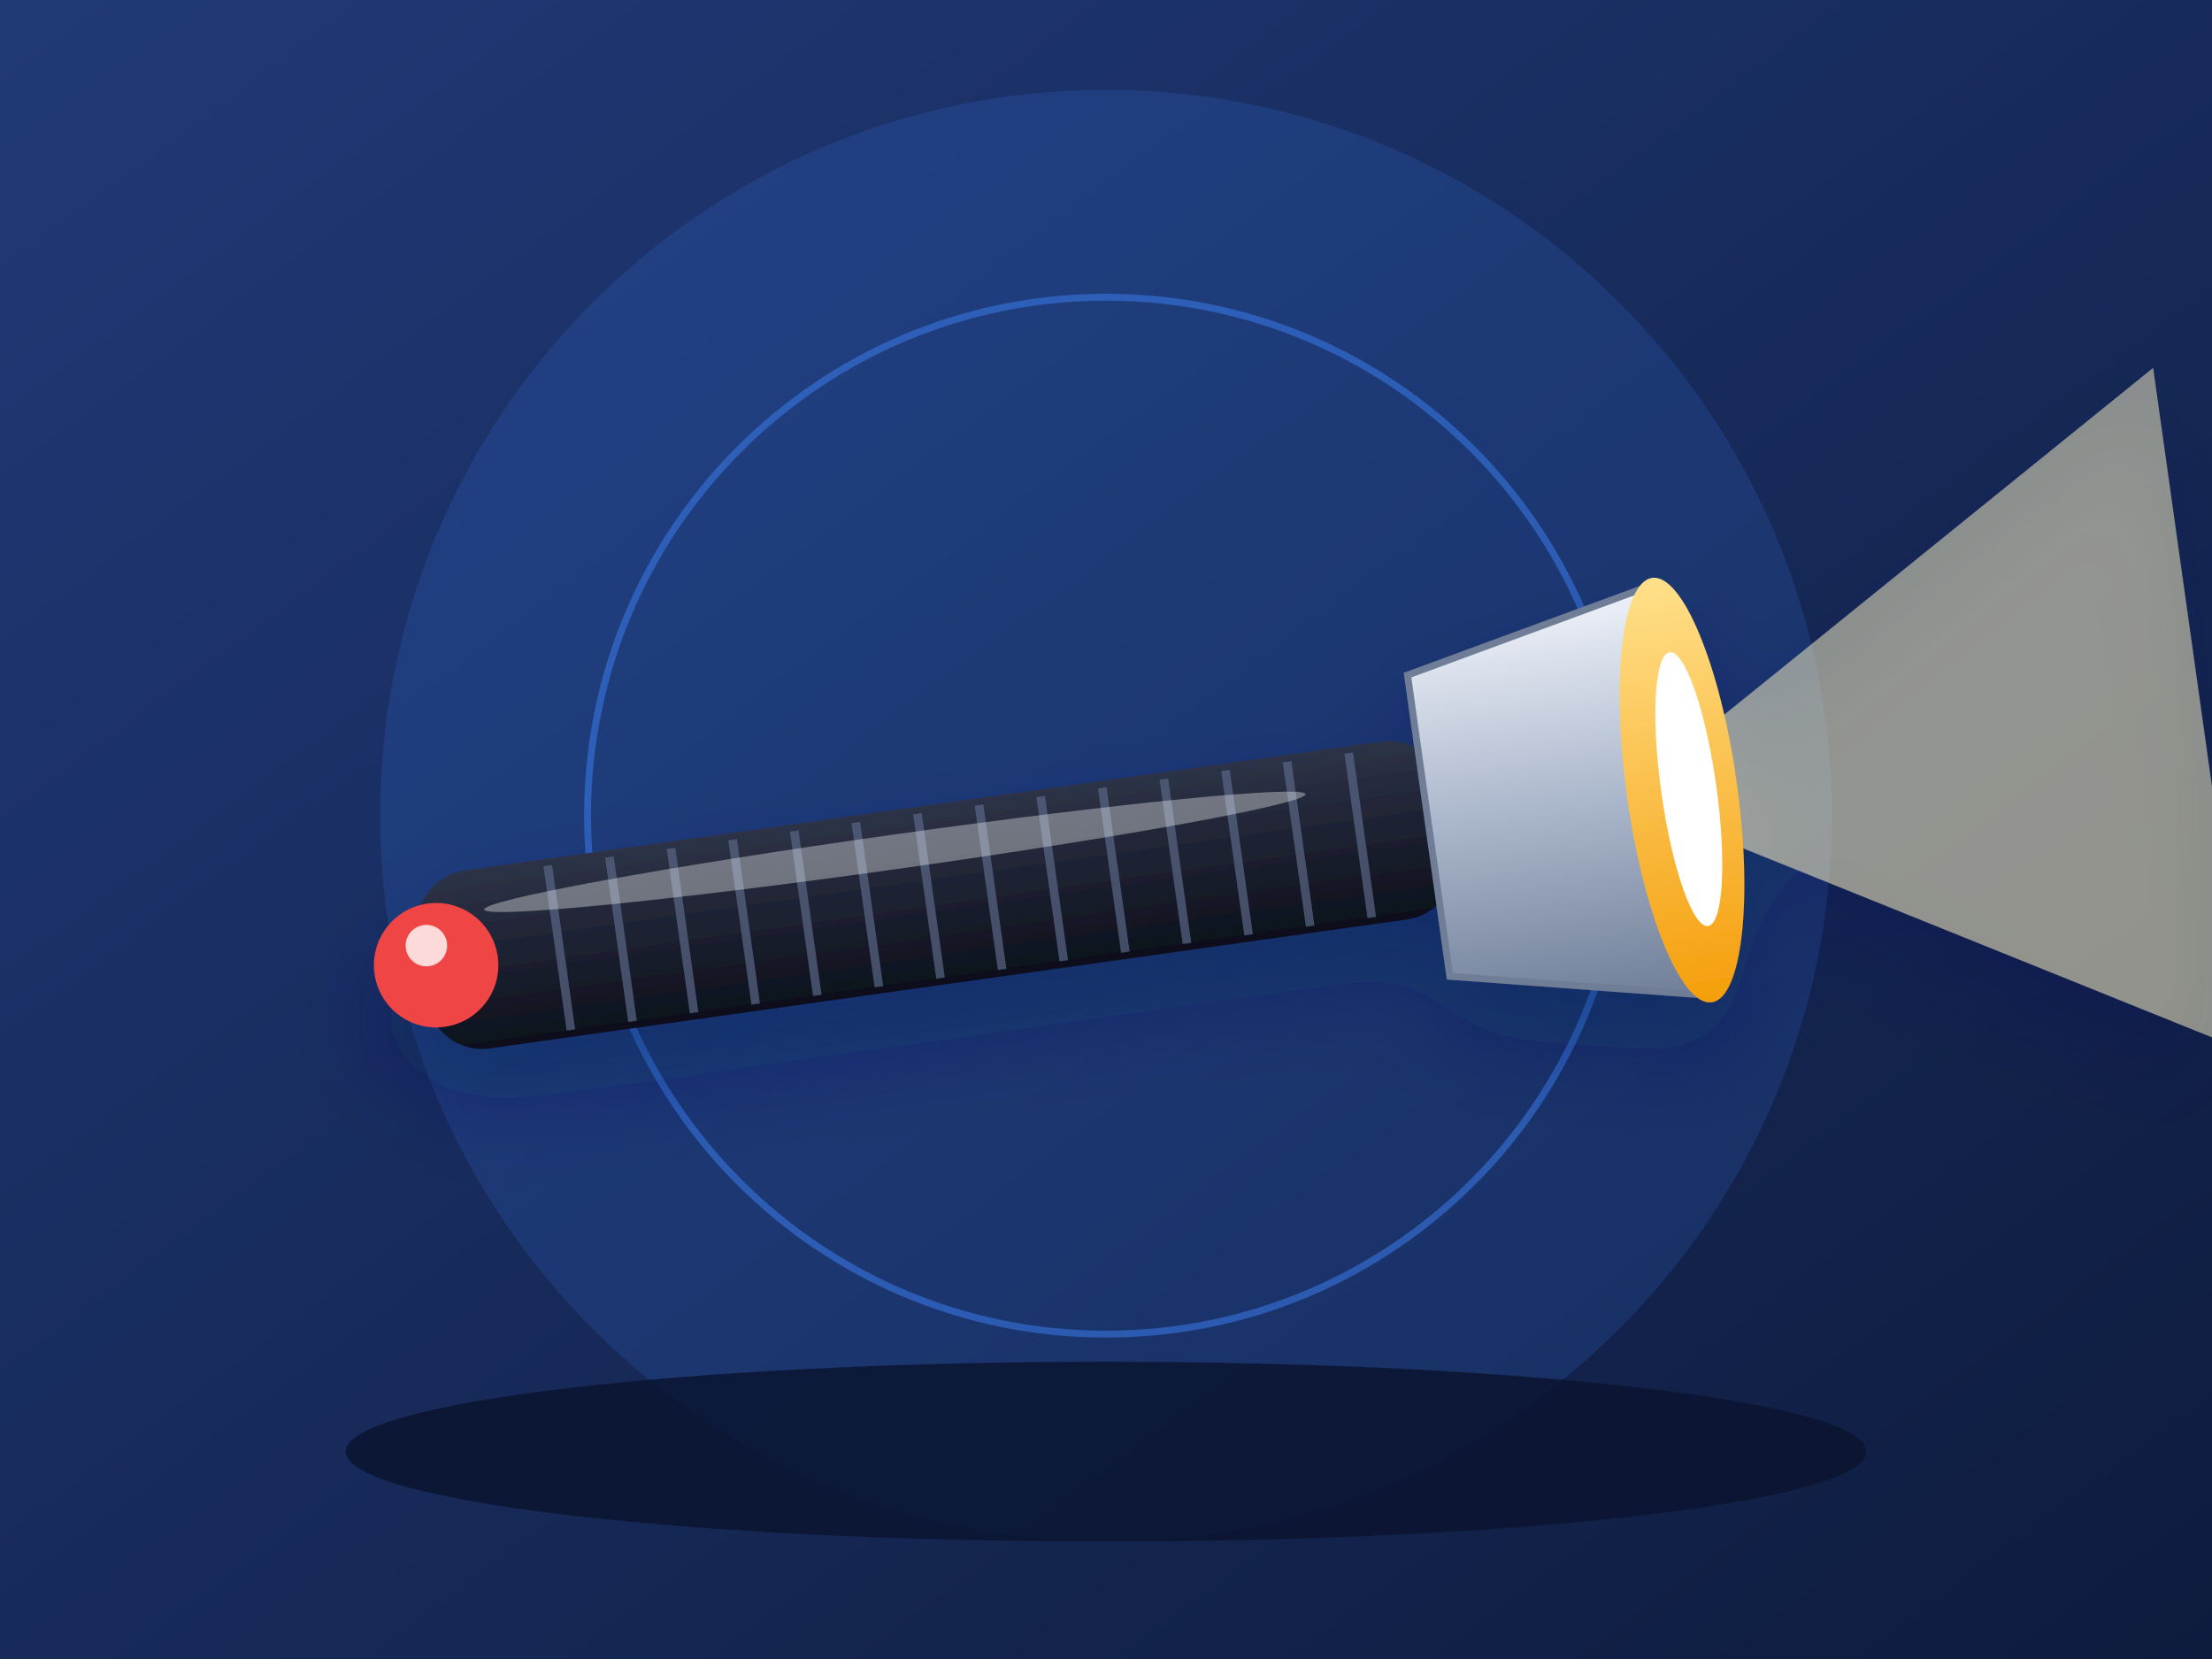
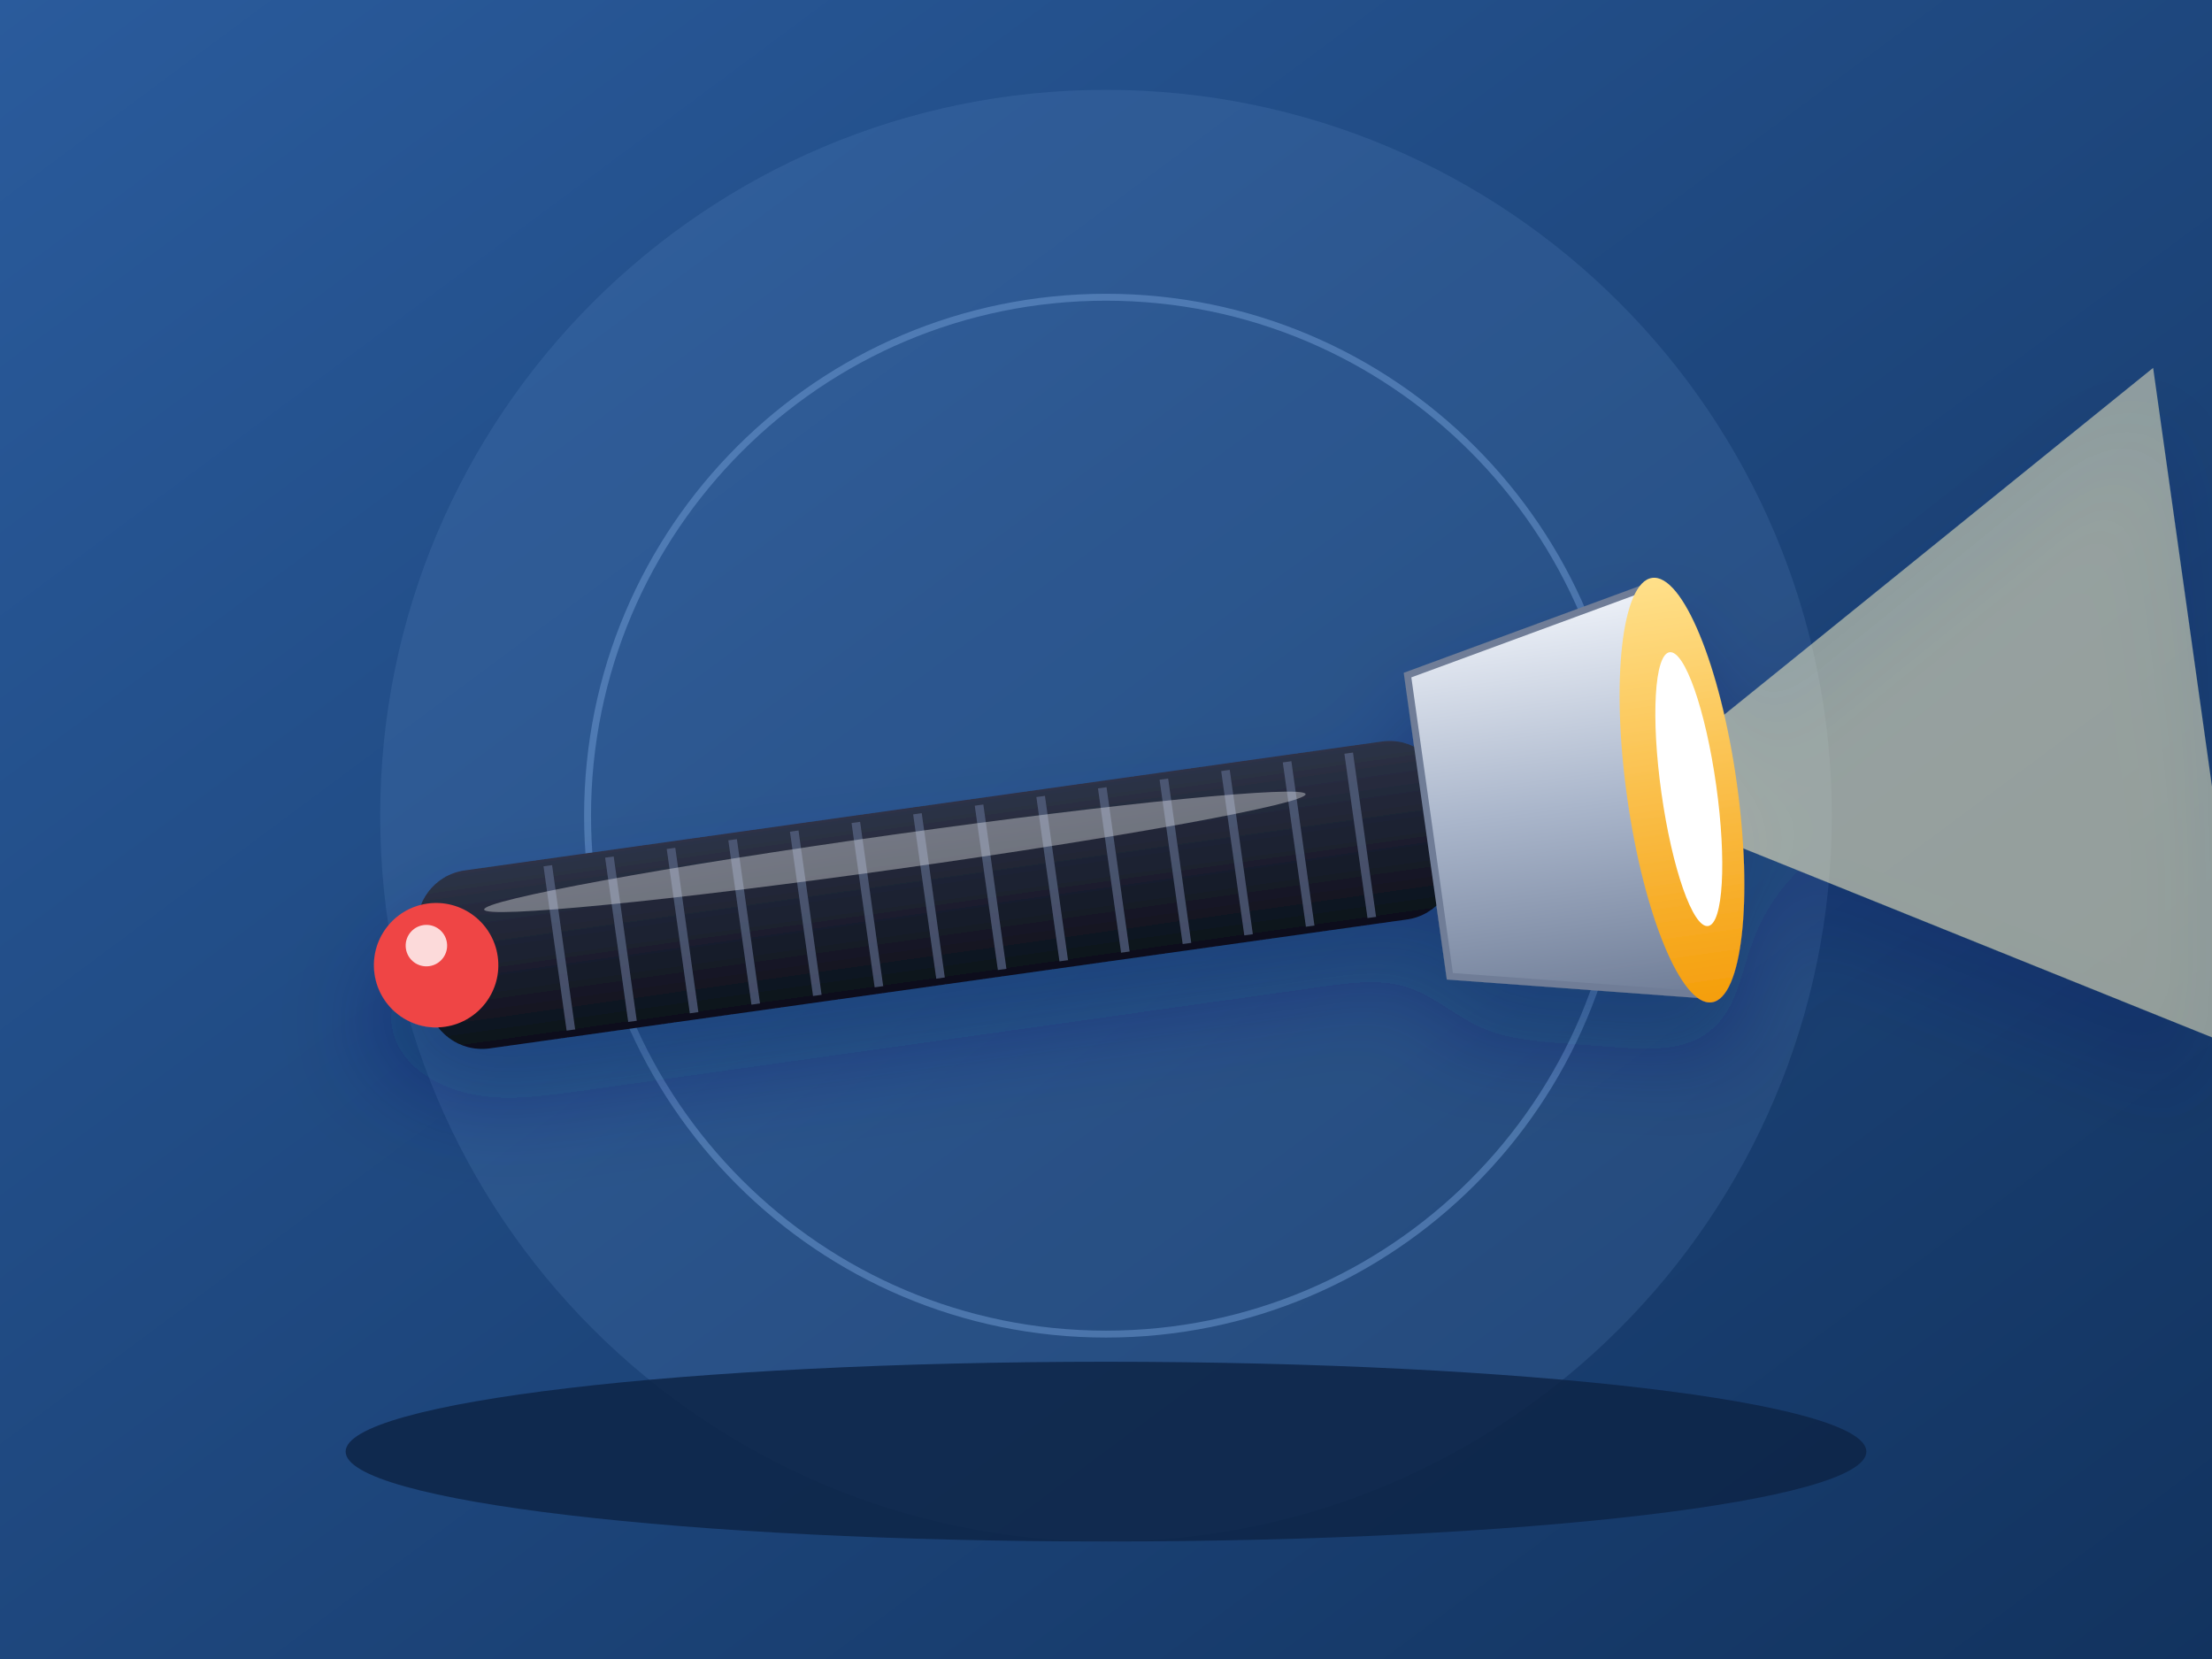
<svg xmlns="http://www.w3.org/2000/svg" viewBox="0 0 640 480" width="640" height="480" role="img">
  <defs>
    <linearGradient id="metal" x1="0" y1="0" x2="0" y2="1">
      <stop offset="0" stop-color="#eef2f9" />
      <stop offset=".5" stop-color="#aab6cb" />
      <stop offset="1" stop-color="#6f7d97" />
    </linearGradient>
    <linearGradient id="white" x1="0" y1="0" x2="0" y2="1">
      <stop offset="0" stop-color="#ffffff" />
      <stop offset="1" stop-color="#d3ddee" />
    </linearGradient>
    <linearGradient id="dark" x1="0" y1="0" x2="0" y2="1">
      <stop offset="0" stop-color="#4d5972" />
      <stop offset="1" stop-color="#1c2438" />
    </linearGradient>
    <linearGradient id="black" x1="0" y1="0" x2="0" y2="1">
      <stop offset="0" stop-color="#2d3347" />
      <stop offset="1" stop-color="#0c101b" />
    </linearGradient>
    <linearGradient id="navy" x1="0" y1="0" x2="0" y2="1">
      <stop offset="0" stop-color="#3f5079" />
      <stop offset="1" stop-color="#1a2342" />
    </linearGradient>
    <linearGradient id="red" x1="0" y1="0" x2="1" y2="0">
      <stop offset="0" stop-color="#b3202a" />
      <stop offset=".4" stop-color="#ff6b6b" />
      <stop offset="1" stop-color="#a91d27" />
    </linearGradient>
    <linearGradient id="wood" x1="0" y1="0" x2="1" y2="1">
      <stop offset="0" stop-color="#c58a45" />
      <stop offset="1" stop-color="#6e411a" />
    </linearGradient>
    <linearGradient id="amber" x1="0" y1="0" x2="0" y2="1">
      <stop offset="0" stop-color="#ffe08a" />
      <stop offset="1" stop-color="#f59e0b" />
    </linearGradient>
    <linearGradient id="gun" x1="0" y1="0" x2="0" y2="1">
      <stop offset="0" stop-color="#6b778c" />
      <stop offset=".5" stop-color="#3a4457" />
      <stop offset="1" stop-color="#171d2b" />
    </linearGradient>
    <radialGradient id="glass" cx=".35" cy=".3" r=".85">
      <stop offset="0" stop-color="#5b8fe8" />
      <stop offset=".45" stop-color="#1e3a7a" />
      <stop offset="1" stop-color="#070d22" />
    </radialGradient>
    <radialGradient id="lens" cx=".4" cy=".35" r=".8">
      <stop offset="0" stop-color="#7fb2ff" />
      <stop offset=".35" stop-color="#27468c" />
      <stop offset="1" stop-color="#050a1c" />
    </radialGradient>
    <filter id="sh" x="-25%" y="-25%" width="150%" height="160%">
      <feDropShadow dx="0" dy="16" stdDeviation="13" flood-color="#0f2560" flood-opacity=".32" />
    </filter>
    <linearGradient id="bg" x1="0" y1="0" x2="1" y2="1">
-       <stop offset="0" stop-color="#203a78" />
-       <stop offset="1" stop-color="#0e1b3d" />
+       <stop offset="0" stop-color="#2a5b9c" />
+       <stop offset="1" stop-color="#12335f" />
    </linearGradient>
  </defs>
  <rect width="640" height="480" fill="url(#bg)" />
-   <circle cx="320" cy="236" r="210" fill="#3b82f6" opacity="0.16" />
-   <circle cx="320" cy="236" r="150" fill="none" stroke="#3b82f6" stroke-width="2" opacity="0.5" />
-   <ellipse cx="320" cy="420" rx="220" ry="26" fill="#0a1430" opacity=".85" />
+   <circle cx="320" cy="236" r="210" fill="#6f9bd3" opacity="0.16" />
+   <circle cx="320" cy="236" r="150" fill="none" stroke="#6f9bd3" stroke-width="2" opacity="0.5" />
+   <ellipse cx="320" cy="420" rx="220" ry="26" fill="#0d2447" opacity=".85" />
  <g filter="url(#sh)">
    <g transform="rotate(-8 320 250)">
      <path d="M470 252 L640 150 L640 350 Z" fill="#fff6c8" opacity=".5" />
      <rect x="120" y="226" width="300" height="52" rx="16" fill="url(#black)" />
      <line x1="160" y1="228" x2="160" y2="276" stroke="#5a6786" stroke-width="2.5" opacity=".7" />
      <line x1="178" y1="228" x2="178" y2="276" stroke="#5a6786" stroke-width="2.5" opacity=".7" />
      <line x1="196" y1="228" x2="196" y2="276" stroke="#5a6786" stroke-width="2.5" opacity=".7" />
      <line x1="214" y1="228" x2="214" y2="276" stroke="#5a6786" stroke-width="2.5" opacity=".7" />
      <line x1="232" y1="228" x2="232" y2="276" stroke="#5a6786" stroke-width="2.5" opacity=".7" />
      <line x1="250" y1="228" x2="250" y2="276" stroke="#5a6786" stroke-width="2.5" opacity=".7" />
      <line x1="268" y1="228" x2="268" y2="276" stroke="#5a6786" stroke-width="2.5" opacity=".7" />
      <line x1="286" y1="228" x2="286" y2="276" stroke="#5a6786" stroke-width="2.5" opacity=".7" />
      <line x1="304" y1="228" x2="304" y2="276" stroke="#5a6786" stroke-width="2.5" opacity=".7" />
      <line x1="322" y1="228" x2="322" y2="276" stroke="#5a6786" stroke-width="2.5" opacity=".7" />
      <line x1="340" y1="228" x2="340" y2="276" stroke="#5a6786" stroke-width="2.5" opacity=".7" />
      <line x1="358" y1="228" x2="358" y2="276" stroke="#5a6786" stroke-width="2.5" opacity=".7" />
      <line x1="376" y1="228" x2="376" y2="276" stroke="#5a6786" stroke-width="2.5" opacity=".7" />
      <line x1="394" y1="228" x2="394" y2="276" stroke="#5a6786" stroke-width="2.5" opacity=".7" />
      <path d="M414 208 L488 192 L488 312 L414 296 Z" fill="url(#metal)" stroke="#6f7d97" stroke-width="2" />
      <ellipse cx="488" cy="252" rx="16" ry="62" fill="url(#amber)" />
      <ellipse cx="490" cy="252" rx="8" ry="40" fill="#fff" />
      <circle cx="124" cy="252" r="18" fill="#ef4444" />
      <ellipse cx="122" cy="246" rx="6" ry="6" fill="#fff" opacity="0.8" />
      <ellipse cx="260" cy="238" rx="120" ry="5" fill="#fff" opacity="0.35" />
    </g>
  </g>
</svg>
